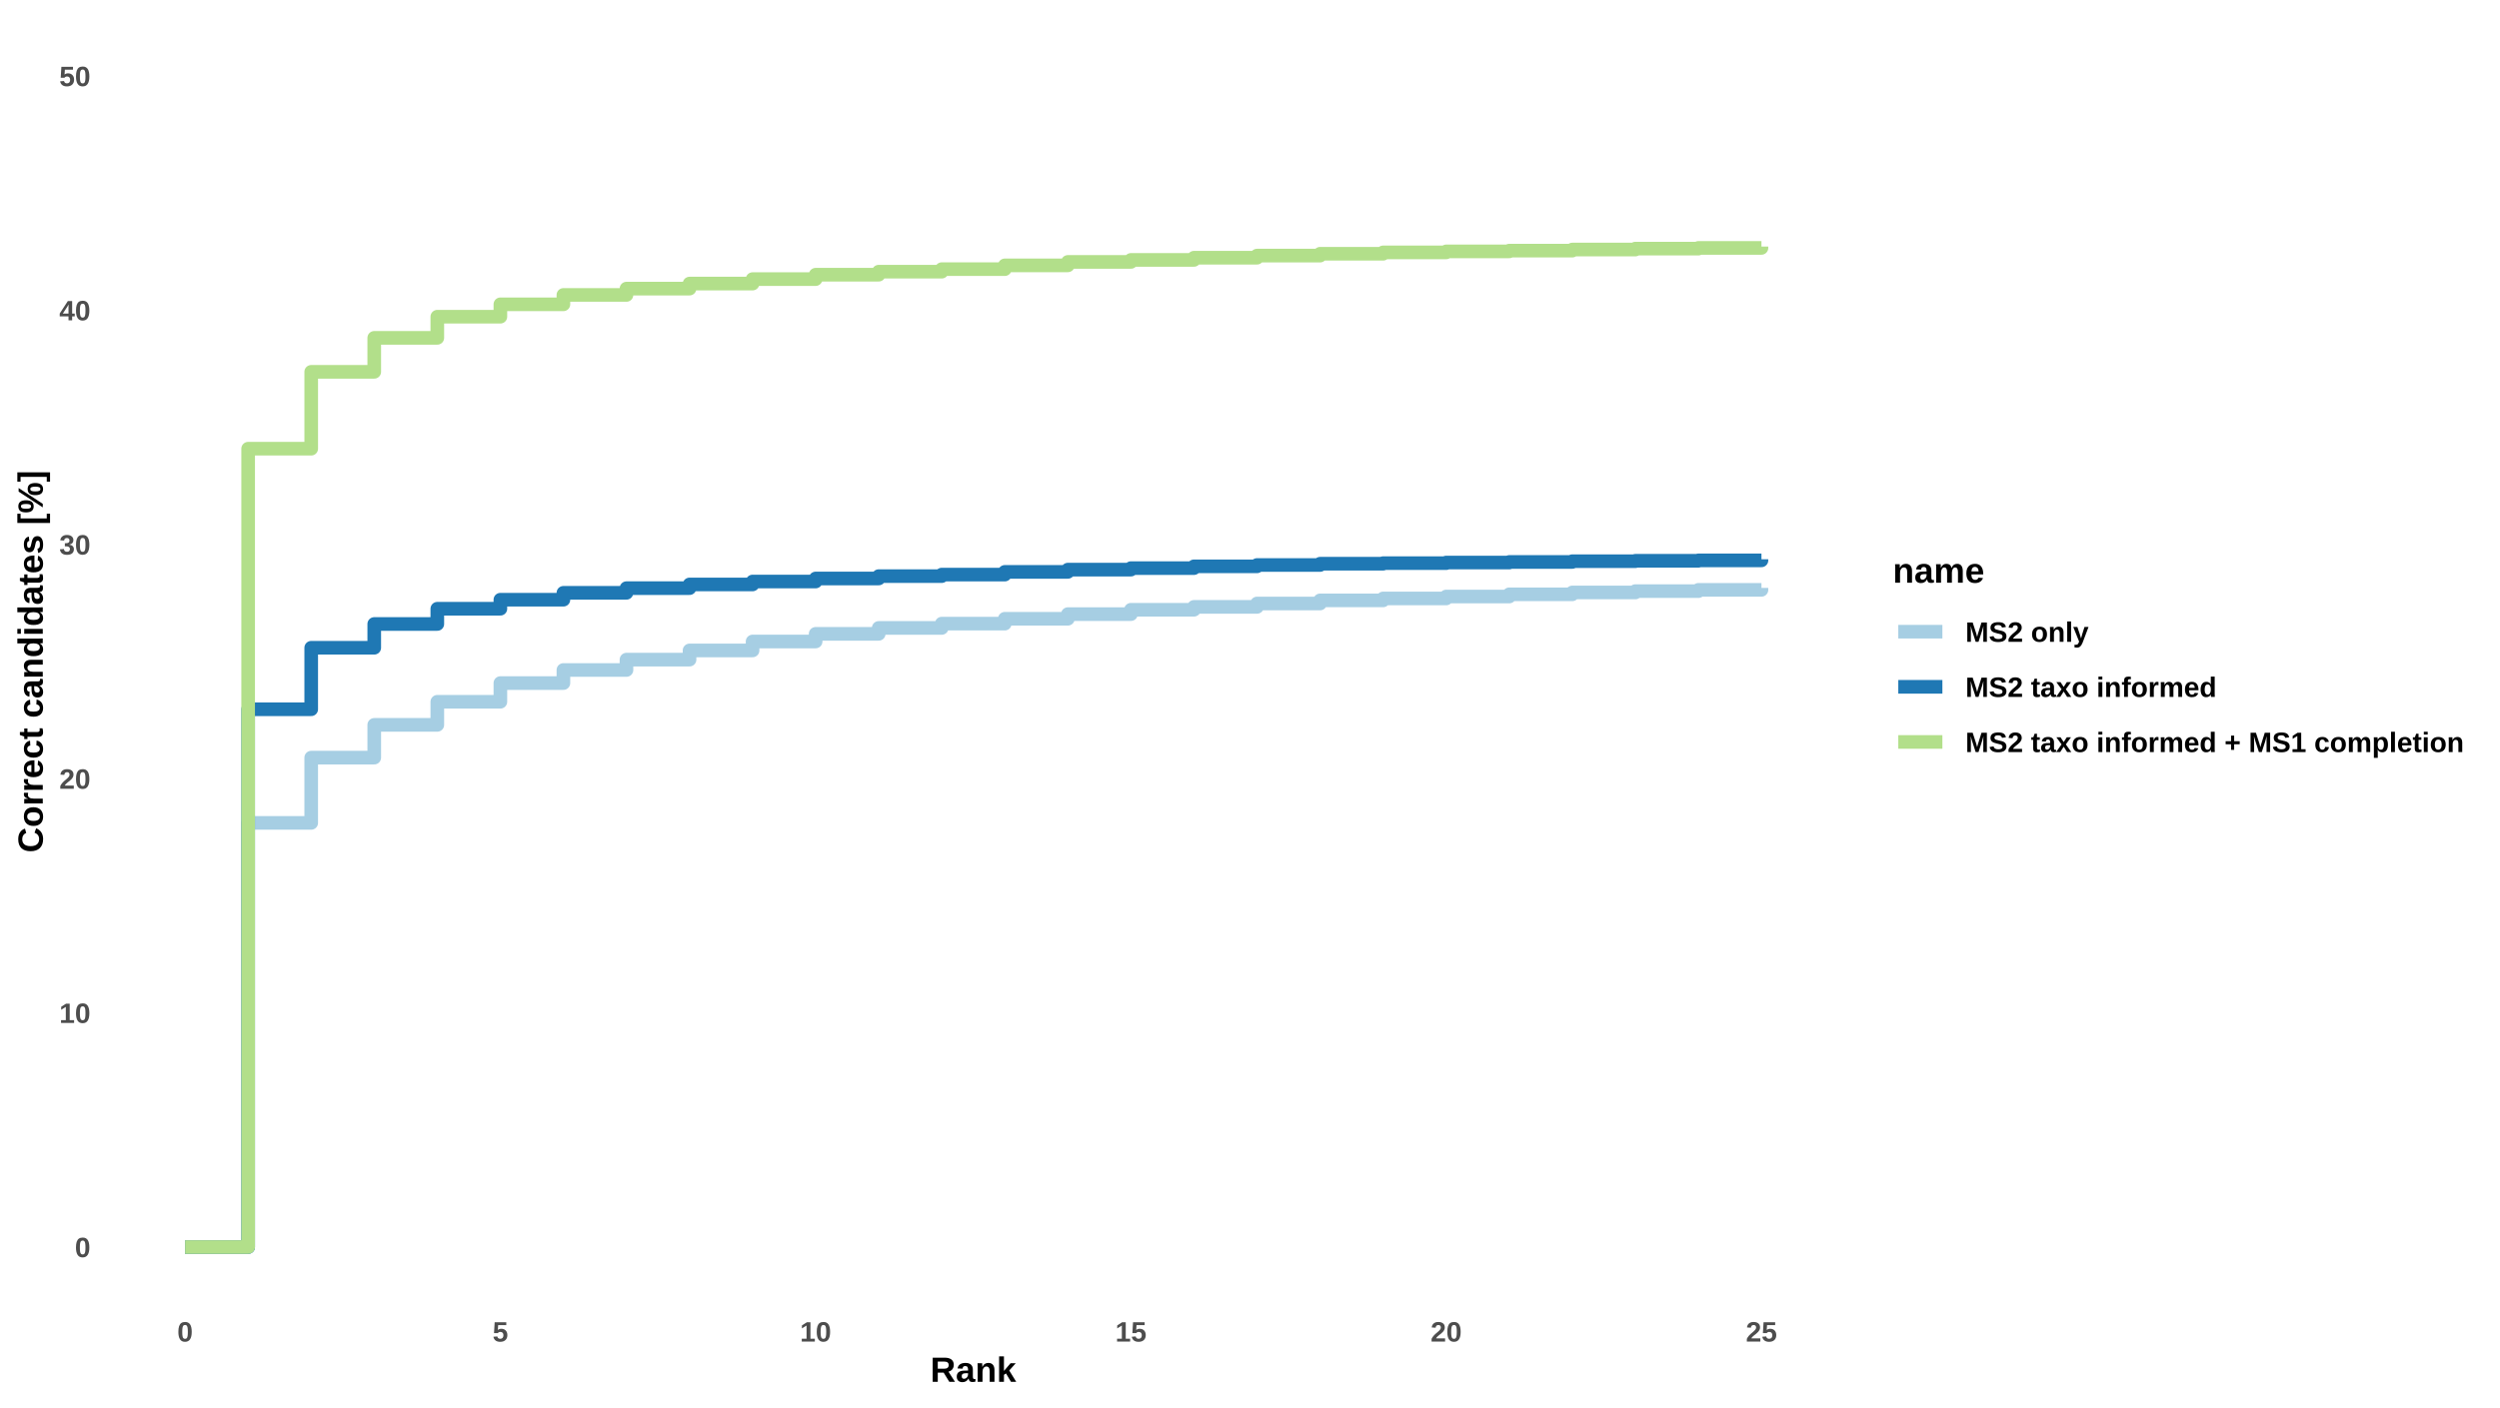
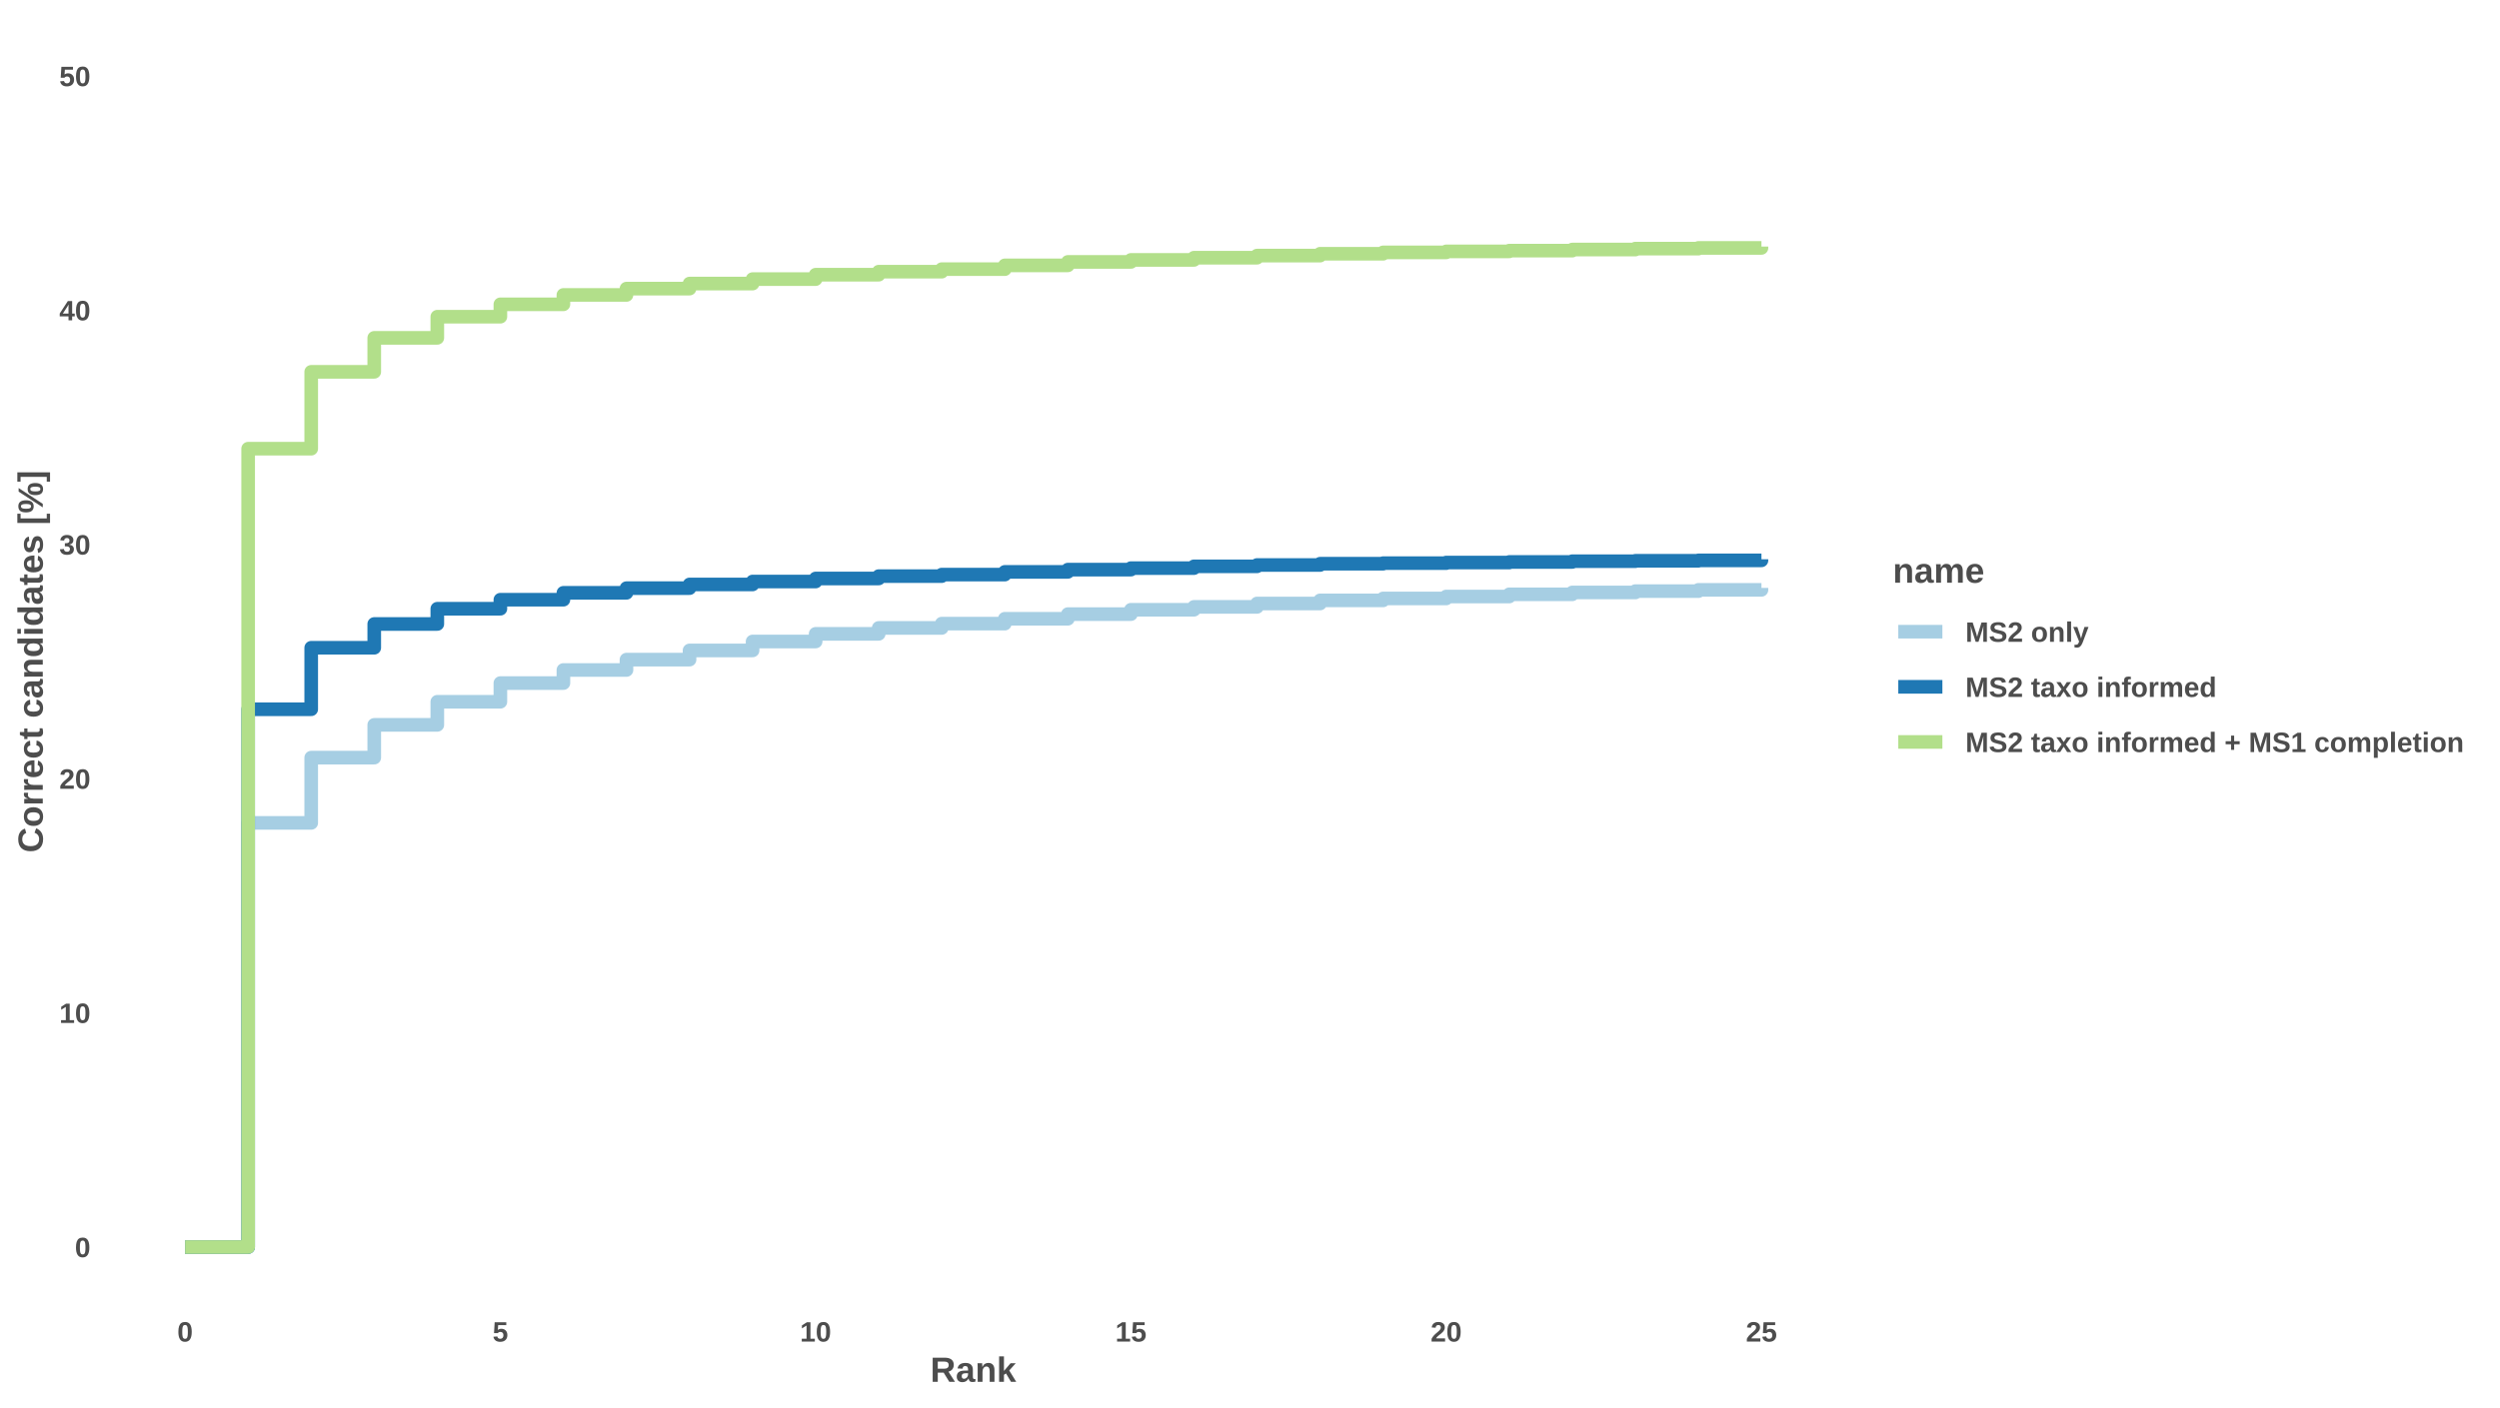
<svg xmlns="http://www.w3.org/2000/svg" class="svglite" width="783.00pt" height="441.00pt" viewBox="0 0 783.00 441.00">
  <defs>
    <style type="text/css">
    .svglite line, .svglite polyline, .svglite polygon, .svglite path, .svglite rect, .svglite circle {
      fill: none;
      stroke: #000000;
      stroke-linecap: round;
      stroke-linejoin: round;
      stroke-miterlimit: 10.00;
    }
    .svglite text {
      white-space: pre;
    }
  </style>
  </defs>
  <rect width="100%" height="100%" style="stroke: none; fill: none;" />
  <defs>
    <clipPath id="cpMC4wMHw3ODMuMDB8MC4wMHw0NDEuMDA=">
      <rect x="0.00" y="0.00" width="783.00" height="441.00" />
    </clipPath>
  </defs>
  <g clip-path="url(#cpMC4wMHw3ODMuMDB8MC4wMHw0NDEuMDA=)">
</g>
  <defs>
    <clipPath id="cpMzMuMzB8NTc2LjYxfDUuNDh8NDA5LjIx">
      <rect x="33.30" y="5.48" width="543.31" height="403.73" />
    </clipPath>
  </defs>
  <g clip-path="url(#cpMzMuMzB8NTc2LjYxfDUuNDh8NDA5LjIx)">
    <polyline points="57.99,390.86 77.75,390.86 77.75,257.91 97.51,257.91 97.51,237.46 117.26,237.46 117.26,227.19 137.02,227.19 137.02,219.95 156.78,219.95 156.78,214.09 176.53,214.09 176.53,209.99 196.29,209.99 196.29,206.74 216.05,206.74 216.05,203.86 235.80,203.86 235.80,201.06 255.56,201.06 255.56,198.66 275.32,198.66 275.32,196.81 295.07,196.81 295.07,195.46 314.83,195.46 314.83,193.93 334.59,193.93 334.59,192.48 354.35,192.48 354.35,191.11 374.10,191.11 374.10,190.21 393.86,190.21 393.86,189.15 413.62,189.15 413.62,188.17 433.37,188.17 433.37,187.57 453.13,187.57 453.13,186.96 472.89,186.96 472.89,186.27 492.64,186.27 492.64,185.69 512.40,185.69 512.40,185.27 532.16,185.27 532.16,184.87 551.91,184.87 551.91,184.26 " style="stroke-width: 4.27; stroke: #A6CEE3; stroke-linecap: butt;" />
    <polyline points="57.99,390.86 77.75,390.86 77.75,222.30 97.51,222.30 97.51,203.02 117.26,203.02 117.26,195.57 137.02,195.57 137.02,190.79 156.78,190.79 156.78,187.96 176.53,187.96 176.53,185.80 196.29,185.80 196.29,184.34 216.05,184.34 216.05,183.18 235.80,183.18 235.80,182.26 255.56,182.26 255.56,181.31 275.32,181.31 275.32,180.57 295.07,180.57 295.07,180.09 314.83,180.09 314.83,179.24 334.59,179.24 334.59,178.53 354.35,178.53 354.35,178.06 374.10,178.06 374.10,177.50 393.86,177.50 393.86,177.08 413.62,177.08 413.62,176.68 433.37,176.68 433.37,176.50 453.13,176.50 453.13,176.31 472.89,176.31 472.89,176.13 492.64,176.13 492.64,175.89 512.40,175.89 512.40,175.76 532.16,175.76 532.16,175.63 551.91,175.63 551.91,175.28 " style="stroke-width: 4.27; stroke: #1F78B4; stroke-linecap: butt;" />
    <polyline points="57.99,390.86 77.75,390.86 77.75,140.63 97.51,140.63 97.51,116.54 117.26,116.54 117.26,105.89 137.02,105.89 137.02,99.26 156.78,99.26 156.78,95.38 176.53,95.38 176.53,92.44 196.29,92.44 196.29,90.46 216.05,90.46 216.05,88.88 235.80,88.88 235.80,87.48 255.56,87.48 255.56,86.10 275.32,86.10 275.32,85.15 295.07,85.15 295.07,84.36 314.83,84.36 314.83,83.17 334.59,83.17 334.59,82.09 354.35,82.09 354.35,81.46 374.10,81.46 374.10,80.77 393.86,80.77 393.86,80.11 413.62,80.11 413.62,79.53 433.37,79.53 433.37,79.10 453.13,79.10 453.13,78.79 472.89,78.79 472.89,78.55 492.64,78.55 492.64,78.21 512.40,78.21 512.40,77.92 532.16,77.92 532.16,77.70 551.91,77.70 551.91,77.28 " style="stroke-width: 4.27; stroke: #B2DF8A; stroke-linecap: butt;" />
  </g>
  <g clip-path="url(#cpMC4wMHw3ODMuMDB8MC4wMHw0NDEuMDA=)">
    <text x="28.36" y="394.03" text-anchor="end" style="font-size: 8.80px; font-weight: bold;fill: #4D4D4D; font-family: &quot;Arial&quot;;" textLength="4.90px" lengthAdjust="spacingAndGlyphs">0</text>
    <text x="28.36" y="320.62" text-anchor="end" style="font-size: 8.80px; font-weight: bold;fill: #4D4D4D; font-family: &quot;Arial&quot;;" textLength="9.79px" lengthAdjust="spacingAndGlyphs">10</text>
    <text x="28.36" y="247.21" text-anchor="end" style="font-size: 8.80px; font-weight: bold;fill: #4D4D4D; font-family: &quot;Arial&quot;;" textLength="9.79px" lengthAdjust="spacingAndGlyphs">20</text>
    <text x="28.36" y="173.81" text-anchor="end" style="font-size: 8.80px; font-weight: bold;fill: #4D4D4D; font-family: &quot;Arial&quot;;" textLength="9.79px" lengthAdjust="spacingAndGlyphs">30</text>
    <text x="28.36" y="100.40" text-anchor="end" style="font-size: 8.80px; font-weight: bold;fill: #4D4D4D; font-family: &quot;Arial&quot;;" textLength="9.79px" lengthAdjust="spacingAndGlyphs">40</text>
    <text x="28.36" y="27.00" text-anchor="end" style="font-size: 8.80px; font-weight: bold;fill: #4D4D4D; font-family: &quot;Arial&quot;;" textLength="9.79px" lengthAdjust="spacingAndGlyphs">50</text>
    <text x="57.99" y="420.48" text-anchor="middle" style="font-size: 8.80px; font-weight: bold;fill: #4D4D4D; font-family: &quot;Arial&quot;;" textLength="4.90px" lengthAdjust="spacingAndGlyphs">0</text>
    <text x="156.78" y="420.48" text-anchor="middle" style="font-size: 8.80px; font-weight: bold;fill: #4D4D4D; font-family: &quot;Arial&quot;;" textLength="4.90px" lengthAdjust="spacingAndGlyphs">5</text>
    <text x="255.56" y="420.48" text-anchor="middle" style="font-size: 8.80px; font-weight: bold;fill: #4D4D4D; font-family: &quot;Arial&quot;;" textLength="9.79px" lengthAdjust="spacingAndGlyphs">10</text>
    <text x="354.35" y="420.48" text-anchor="middle" style="font-size: 8.80px; font-weight: bold;fill: #4D4D4D; font-family: &quot;Arial&quot;;" textLength="9.79px" lengthAdjust="spacingAndGlyphs">15</text>
    <text x="453.13" y="420.48" text-anchor="middle" style="font-size: 8.80px; font-weight: bold;fill: #4D4D4D; font-family: &quot;Arial&quot;;" textLength="9.79px" lengthAdjust="spacingAndGlyphs">20</text>
    <text x="551.91" y="420.48" text-anchor="middle" style="font-size: 8.80px; font-weight: bold;fill: #4D4D4D; font-family: &quot;Arial&quot;;" textLength="9.79px" lengthAdjust="spacingAndGlyphs">25</text>
-     <text x="304.95" y="433.09" text-anchor="middle" style="font-size: 11.00px; font-weight: bold; font-family: &quot;Arial&quot;;" textLength="26.90px" lengthAdjust="spacingAndGlyphs">Rank</text>
-     <text transform="translate(13.40,207.34) rotate(-90)" text-anchor="middle" style="font-size: 11.00px; font-weight: bold; font-family: &quot;Arial&quot;;" textLength="119.84px" lengthAdjust="spacingAndGlyphs">Correct candidates [%]</text>
-     <text x="593.05" y="182.64" style="font-size: 11.00px; font-weight: bold; font-family: &quot;Arial&quot;;" textLength="28.74px" lengthAdjust="spacingAndGlyphs">name</text>
+     <text x="304.95" y="433.09" text-anchor="middle" style="font-size: 11.00px; font-weight: bold;fill: #4D4D4D; font-family: &quot;Arial&quot;;" textLength="26.90px" lengthAdjust="spacingAndGlyphs">Rank</text>
+     <text transform="translate(13.40,207.34) rotate(-90)" text-anchor="middle" style="font-size: 11.00px; font-weight: bold;fill: #4D4D4D; font-family: &quot;Arial&quot;;" textLength="119.84px" lengthAdjust="spacingAndGlyphs">Correct candidates [%]</text>
+     <text x="593.05" y="182.64" style="font-size: 11.00px; font-weight: bold;fill: #4D4D4D; font-family: &quot;Arial&quot;;" textLength="28.74px" lengthAdjust="spacingAndGlyphs">name</text>
    <line x1="594.78" y1="197.98" x2="608.60" y2="197.98" style="stroke-width: 4.27; stroke: #A6CEE3; stroke-linecap: butt;" />
    <line x1="594.78" y1="215.26" x2="608.60" y2="215.26" style="stroke-width: 4.27; stroke: #1F78B4; stroke-linecap: butt;" />
    <line x1="594.78" y1="232.54" x2="608.60" y2="232.54" style="stroke-width: 4.27; stroke: #B2DF8A; stroke-linecap: butt;" />
-     <text x="615.81" y="201.15" style="font-size: 8.80px; font-weight: bold; font-family: &quot;Arial&quot;;" textLength="38.63px" lengthAdjust="spacingAndGlyphs">MS2 only</text>
-     <text x="615.81" y="218.43" style="font-size: 8.80px; font-weight: bold; font-family: &quot;Arial&quot;;" textLength="78.72px" lengthAdjust="spacingAndGlyphs">MS2 taxo informed</text>
-     <text x="615.81" y="235.71" style="font-size: 8.80px; font-weight: bold; font-family: &quot;Arial&quot;;" textLength="156.23px" lengthAdjust="spacingAndGlyphs">MS2 taxo informed + MS1 completion</text>
+     <text x="615.81" y="201.15" style="font-size: 8.80px; font-weight: bold;fill: #4D4D4D; font-family: &quot;Arial&quot;;" textLength="38.63px" lengthAdjust="spacingAndGlyphs">MS2 only</text>
+     <text x="615.81" y="218.43" style="font-size: 8.80px; font-weight: bold;fill: #4D4D4D; font-family: &quot;Arial&quot;;" textLength="78.72px" lengthAdjust="spacingAndGlyphs">MS2 taxo informed</text>
+     <text x="615.81" y="235.71" style="font-size: 8.80px; font-weight: bold;fill: #4D4D4D; font-family: &quot;Arial&quot;;" textLength="156.23px" lengthAdjust="spacingAndGlyphs">MS2 taxo informed + MS1 completion</text>
  </g>
</svg>
